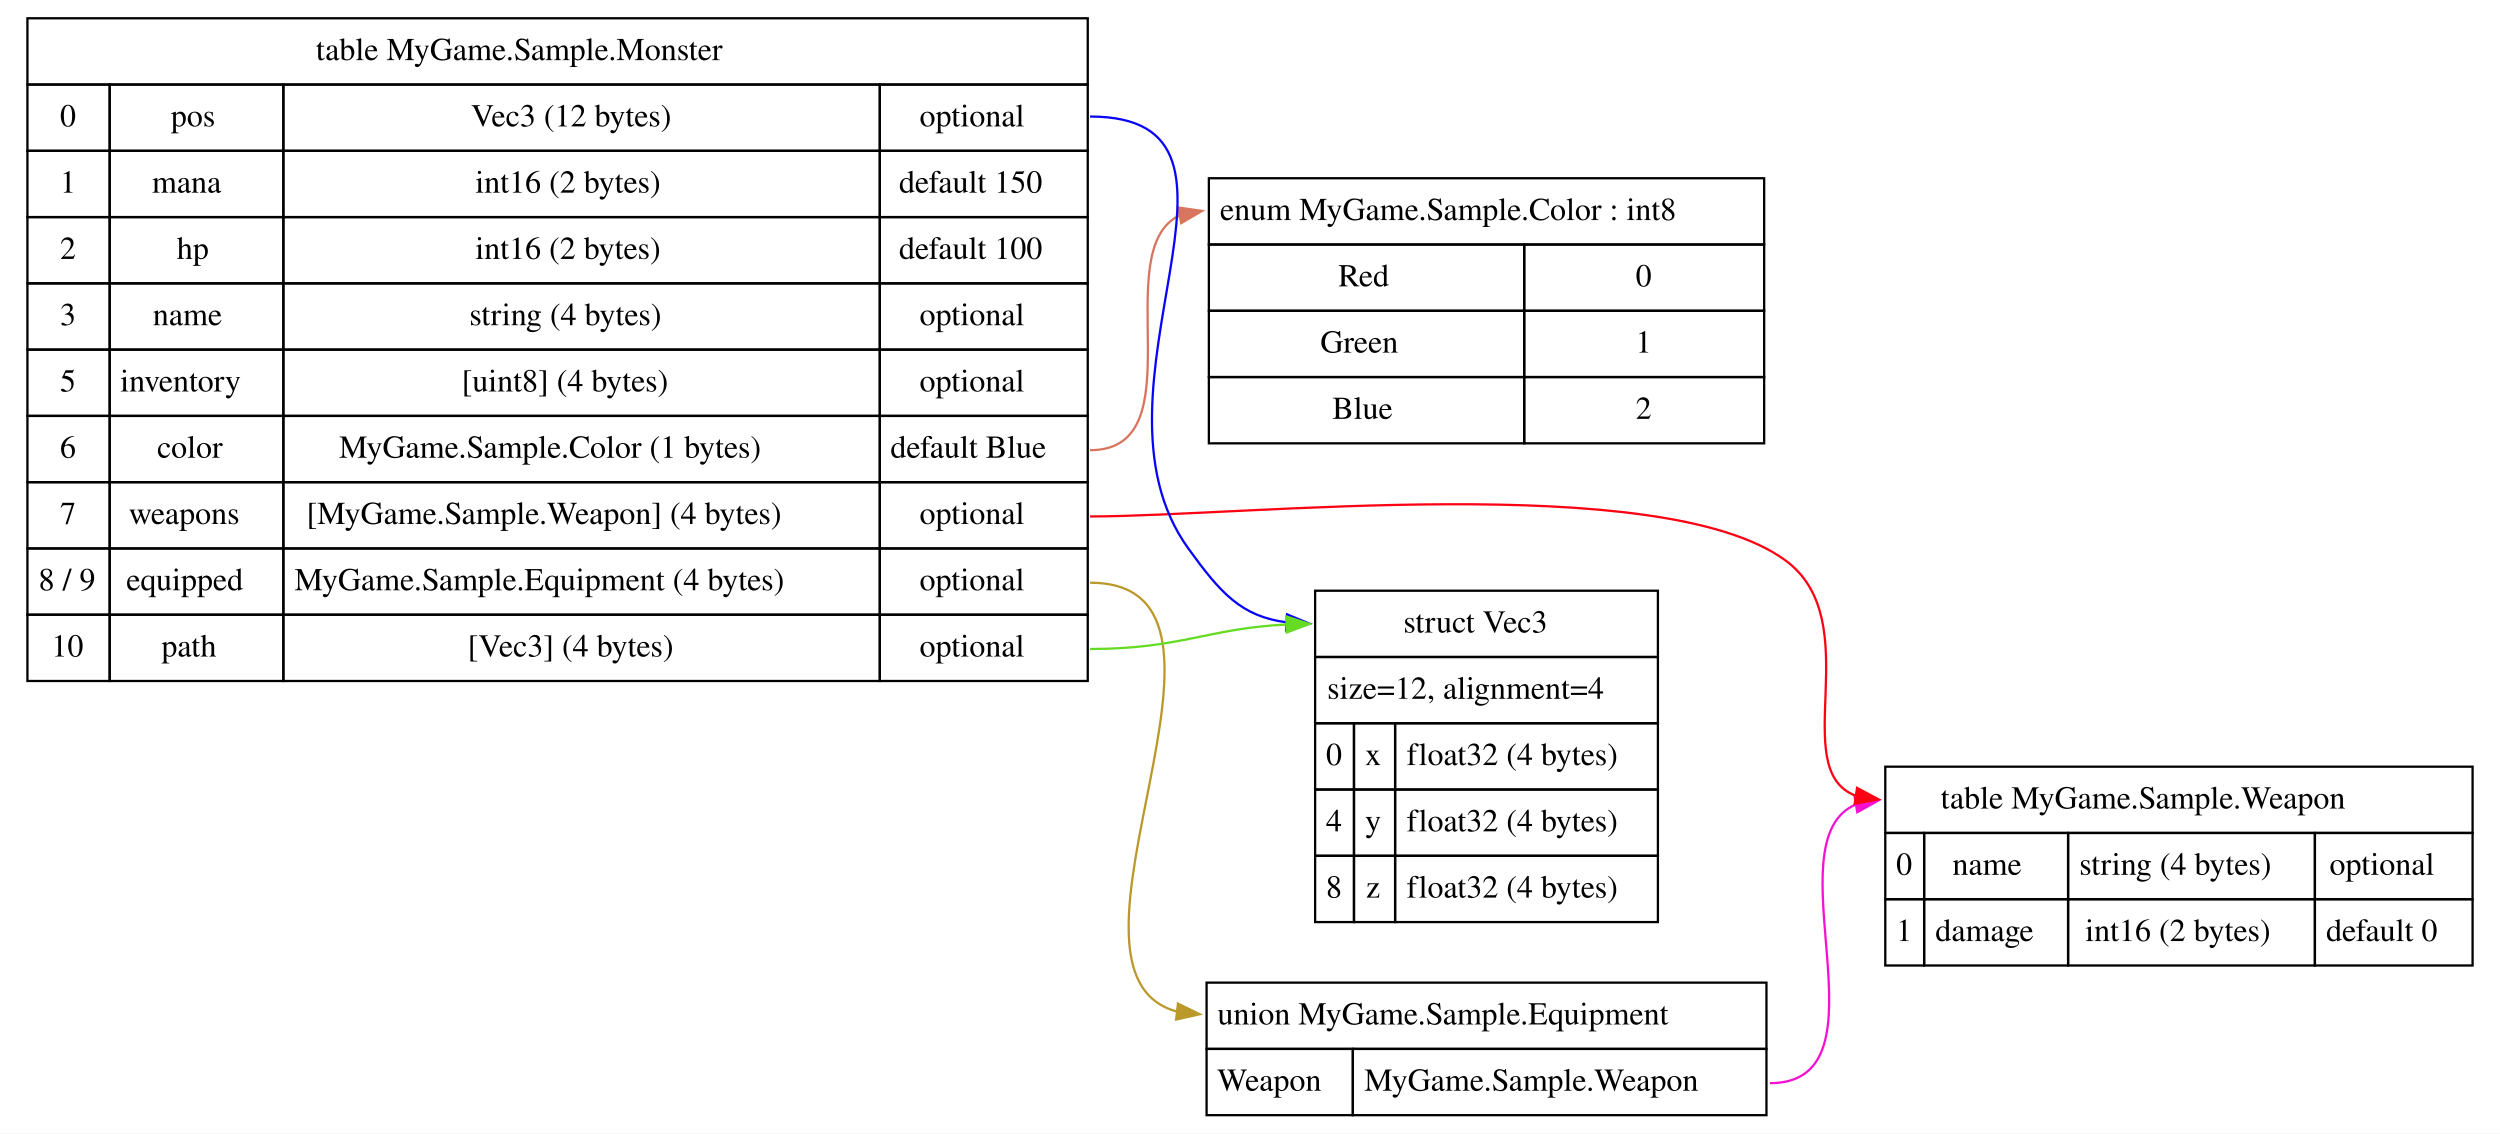
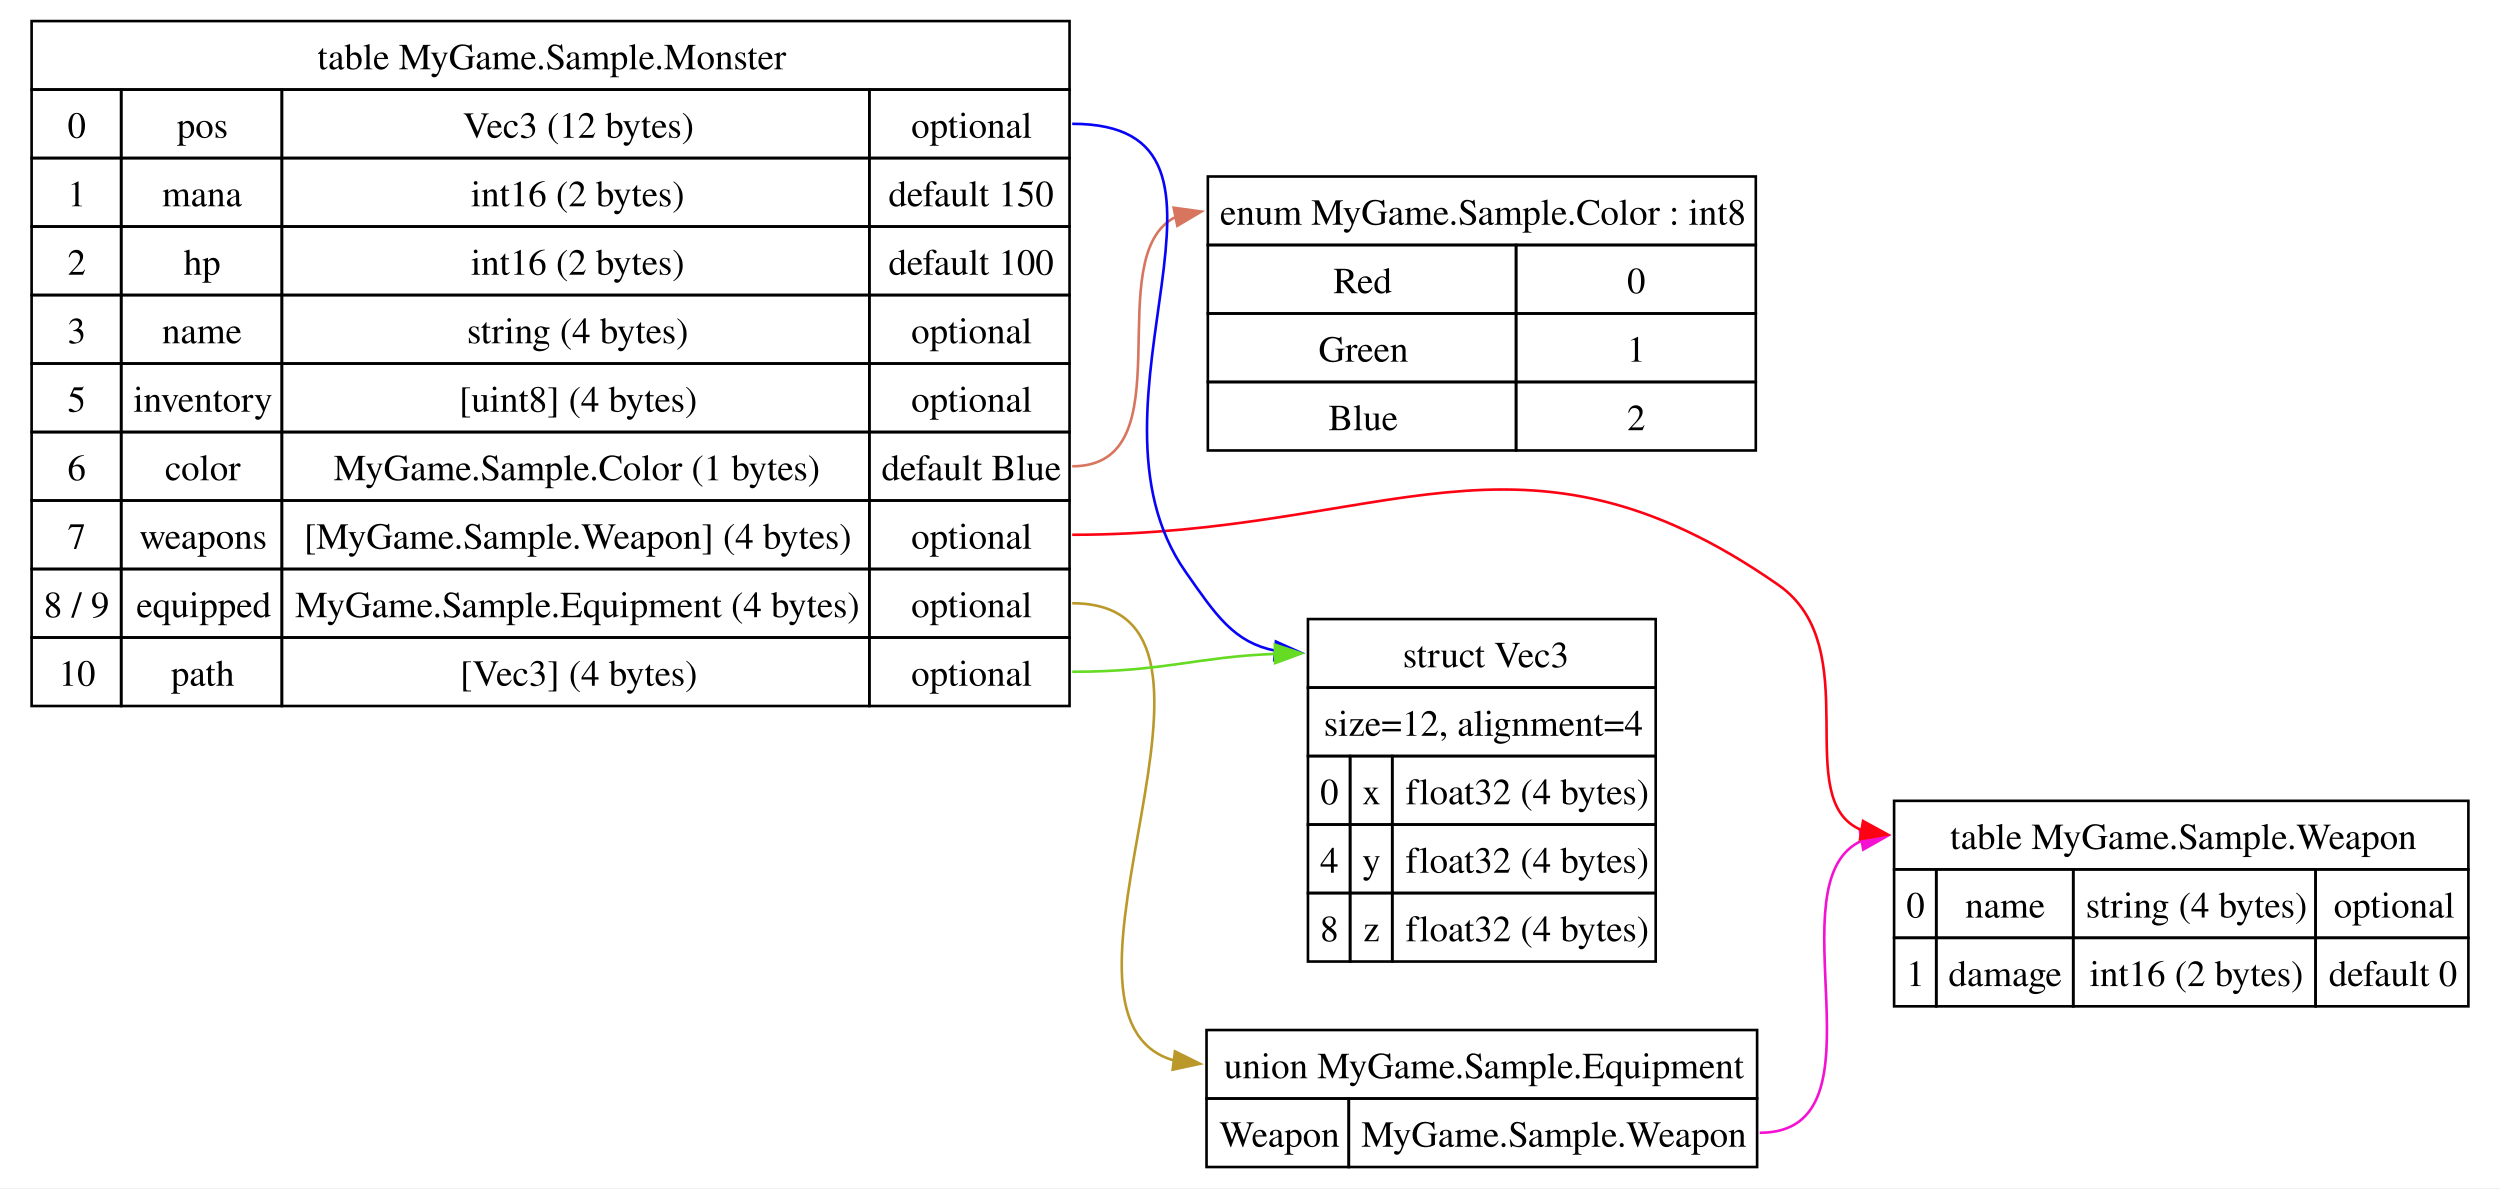
- <svg xmlns="http://www.w3.org/2000/svg" width="1094pt" height="496pt" viewBox="0.00 0.00 1094.00 496.00">
-   <g id="graph0" class="graph" transform="scale(1 1) rotate(0) translate(4 492)">
-     <polygon fill="white" stroke="none" points="-4,4 -4,-492 1090,-492 1090,4 -4,4" />
+ <svg xmlns="http://www.w3.org/2000/svg" width="949pt" height="451pt" viewBox="0.00 0.00 949.00 451.00">
+   <g id="graph0" class="graph" transform="scale(1 1) rotate(0) translate(4 447)">
+     <polygon fill="white" stroke="none" points="-4,4 -4,-447 945,-447 945,4 -4,4" />
    <g id="node1" class="node">
-       <polygon fill="none" stroke="black" points="525,-385 525,-414 768,-414 768,-385 525,-385" />
-       <text text-anchor="start" x="529.88" y="-395.7" font-family="Times,serif" font-size="14.00">enum MyGame.Sample.Color : int8</text>
-       <polygon fill="none" stroke="black" points="525,-356 525,-385 663,-385 663,-356 525,-356" />
-       <text text-anchor="start" x="581.62" y="-366.7" font-family="Times,serif" font-size="14.00">Red</text>
-       <polygon fill="none" stroke="black" points="663,-356 663,-385 768,-385 768,-356 663,-356" />
-       <text text-anchor="start" x="711.75" y="-366.7" font-family="Times,serif" font-size="14.00">0</text>
-       <polygon fill="none" stroke="black" points="525,-327 525,-356 663,-356 663,-327 525,-327" />
-       <text text-anchor="start" x="573.75" y="-337.7" font-family="Times,serif" font-size="14.00">Green</text>
-       <polygon fill="none" stroke="black" points="663,-327 663,-356 768,-356 768,-327 663,-327" />
-       <text text-anchor="start" x="711.75" y="-337.7" font-family="Times,serif" font-size="14.00">1</text>
-       <polygon fill="none" stroke="black" points="525,-298 525,-327 663,-327 663,-298 525,-298" />
-       <text text-anchor="start" x="579" y="-308.7" font-family="Times,serif" font-size="14.00">Blue</text>
-       <polygon fill="none" stroke="black" points="663,-298 663,-327 768,-327 768,-298 663,-298" />
-       <text text-anchor="start" x="711.75" y="-308.7" font-family="Times,serif" font-size="14.00">2</text>
+       <polygon fill="none" stroke="black" points="454.5,-354 454.5,-380 662.5,-380 662.5,-354 454.5,-354" />
+       <text text-anchor="start" x="459.12" y="-361.7" font-family="Times,serif" font-size="14.00">enum MyGame.Sample.Color : int8</text>
+       <polygon fill="none" stroke="black" points="454.5,-328 454.5,-354 571.5,-354 571.5,-328 454.5,-328" />
+       <text text-anchor="start" x="502.12" y="-335.7" font-family="Times,serif" font-size="14.00">Red</text>
+       <polygon fill="none" stroke="black" points="571.5,-328 571.5,-354 662.5,-354 662.5,-328 571.5,-328" />
+       <text text-anchor="start" x="613.62" y="-335.7" font-family="Times,serif" font-size="14.00">0</text>
+       <polygon fill="none" stroke="black" points="454.5,-302 454.5,-328 571.5,-328 571.5,-302 454.5,-302" />
+       <text text-anchor="start" x="496.5" y="-309.7" font-family="Times,serif" font-size="14.00">Green</text>
+       <polygon fill="none" stroke="black" points="571.5,-302 571.5,-328 662.5,-328 662.5,-302 571.5,-302" />
+       <text text-anchor="start" x="613.62" y="-309.7" font-family="Times,serif" font-size="14.00">1</text>
+       <polygon fill="none" stroke="black" points="454.5,-276 454.5,-302 571.5,-302 571.5,-276 454.5,-276" />
+       <text text-anchor="start" x="500.25" y="-283.7" font-family="Times,serif" font-size="14.00">Blue</text>
+       <polygon fill="none" stroke="black" points="571.5,-276 571.5,-302 662.5,-302 662.5,-276 571.5,-276" />
+       <text text-anchor="start" x="613.62" y="-283.7" font-family="Times,serif" font-size="14.00">2</text>
    </g>
    <g id="node2" class="node">
-       <polygon fill="none" stroke="black" points="524,-33 524,-62 769,-62 769,-33 524,-33" />
-       <text text-anchor="start" x="528.75" y="-43.7" font-family="Times,serif" font-size="14.00">union MyGame.Sample.Equipment</text>
-       <polygon fill="none" stroke="black" points="524,-4 524,-33 588,-33 588,-4 524,-4" />
-       <text text-anchor="start" x="528.62" y="-14.7" font-family="Times,serif" font-size="14.00">Weapon</text>
-       <polygon fill="none" stroke="black" points="588,-4 588,-33 769,-33 769,-4 588,-4" />
-       <text text-anchor="start" x="593" y="-14.7" font-family="Times,serif" font-size="14.00">MyGame.Sample.Weapon</text>
+       <polygon fill="none" stroke="black" points="454,-30 454,-56 663,-56 663,-30 454,-30" />
+       <text text-anchor="start" x="460.62" y="-37.7" font-family="Times,serif" font-size="14.00">union MyGame.Sample.Equipment</text>
+       <polygon fill="none" stroke="black" points="454,-4 454,-30 508,-30 508,-4 454,-4" />
+       <text text-anchor="start" x="458.88" y="-11.7" font-family="Times,serif" font-size="14.00">Weapon</text>
+       <polygon fill="none" stroke="black" points="508,-4 508,-30 663,-30 663,-4 508,-4" />
+       <text text-anchor="start" x="512.75" y="-11.7" font-family="Times,serif" font-size="14.00">MyGame.Sample.Weapon</text>
    </g>
    <g id="node3" class="node">
-       <polygon fill="none" stroke="black" points="821,-127.5 821,-156.5 1078,-156.5 1078,-127.5 821,-127.5" />
-       <text text-anchor="start" x="845.25" y="-138.2" font-family="Times,serif" font-size="14.00">table MyGame.Sample.Weapon</text>
-       <polygon fill="none" stroke="black" points="821,-98.5 821,-127.5 838,-127.5 838,-98.5 821,-98.5" />
-       <text text-anchor="start" x="825.75" y="-109.2" font-family="Times,serif" font-size="14.00">0</text>
-       <polygon fill="none" stroke="black" points="838,-98.5 838,-127.5 901,-127.5 901,-98.5 838,-98.5" />
-       <text text-anchor="start" x="850.38" y="-109.2" font-family="Times,serif" font-size="14.00">name</text>
-       <polygon fill="none" stroke="black" points="901,-98.5 901,-127.5 1009,-127.5 1009,-98.5 901,-98.5" />
-       <text text-anchor="start" x="905.88" y="-109.2" font-family="Times,serif" font-size="14.00">string (4 bytes)</text>
-       <polygon fill="none" stroke="black" points="1009,-98.5 1009,-127.5 1078,-127.5 1078,-98.5 1009,-98.5" />
-       <text text-anchor="start" x="1015.38" y="-109.2" font-family="Times,serif" font-size="14.00">optional</text>
-       <polygon fill="none" stroke="black" points="821,-69.5 821,-98.5 838,-98.5 838,-69.5 821,-69.5" />
-       <text text-anchor="start" x="825.75" y="-80.2" font-family="Times,serif" font-size="14.00">1</text>
-       <polygon fill="none" stroke="black" points="838,-69.5 838,-98.5 901,-98.5 901,-69.5 838,-69.5" />
-       <text text-anchor="start" x="842.88" y="-80.2" font-family="Times,serif" font-size="14.00">damage</text>
-       <polygon fill="none" stroke="black" points="901,-69.5 901,-98.5 1009,-98.5 1009,-69.5 901,-69.5" />
-       <text text-anchor="start" x="908.5" y="-80.2" font-family="Times,serif" font-size="14.00">int16 (2 bytes)</text>
-       <polygon fill="none" stroke="black" points="1009,-69.5 1009,-98.5 1078,-98.5 1078,-69.5 1009,-69.5" />
-       <text text-anchor="start" x="1013.88" y="-80.2" font-family="Times,serif" font-size="14.00">default 0</text>
+       <polygon fill="none" stroke="black" points="715,-117 715,-143 933,-143 933,-117 715,-117" />
+       <text text-anchor="start" x="736.25" y="-124.7" font-family="Times,serif" font-size="14.00">table MyGame.Sample.Weapon</text>
+       <polygon fill="none" stroke="black" points="715,-91 715,-117 731,-117 731,-91 715,-91" />
+       <text text-anchor="start" x="719.62" y="-98.7" font-family="Times,serif" font-size="14.00">0</text>
+       <polygon fill="none" stroke="black" points="731,-91 731,-117 783,-117 783,-91 731,-91" />
+       <text text-anchor="start" x="742" y="-98.7" font-family="Times,serif" font-size="14.00">name</text>
+       <polygon fill="none" stroke="black" points="783,-91 783,-117 875,-117 875,-91 783,-91" />
+       <text text-anchor="start" x="787.75" y="-98.7" font-family="Times,serif" font-size="14.00">string (4 bytes)</text>
+       <polygon fill="none" stroke="black" points="875,-91 875,-117 933,-117 933,-91 875,-91" />
+       <text text-anchor="start" x="881.88" y="-98.7" font-family="Times,serif" font-size="14.00">optional</text>
+       <polygon fill="none" stroke="black" points="715,-65 715,-91 731,-91 731,-65 715,-65" />
+       <text text-anchor="start" x="719.62" y="-72.7" font-family="Times,serif" font-size="14.00">1</text>
+       <polygon fill="none" stroke="black" points="731,-65 731,-91 783,-91 783,-65 731,-65" />
+       <text text-anchor="start" x="735.62" y="-72.7" font-family="Times,serif" font-size="14.00">damage</text>
+       <polygon fill="none" stroke="black" points="783,-65 783,-91 875,-91 875,-65 783,-65" />
+       <text text-anchor="start" x="789.25" y="-72.7" font-family="Times,serif" font-size="14.00">int16 (2 bytes)</text>
+       <polygon fill="none" stroke="black" points="875,-65 875,-91 933,-91 933,-65 875,-65" />
+       <text text-anchor="start" x="880" y="-72.7" font-family="Times,serif" font-size="14.00">default 0</text>
    </g>
    <g id="edge1" class="edge">
-       <path fill="none" stroke="#f411d2" d="M770.5,-18C825.36,-18 769.85,-124.28 808.33,-140.05" />
-       <polygon fill="#f411d2" stroke="#f411d2" points="807.56,-143.47 818.01,-141.74 808.76,-136.57 807.56,-143.47" />
+       <path fill="none" stroke="#f411d2" d="M664,-17C714.63,-17 667.73,-113.03 703.12,-128.04" />
+       <polygon fill="#f411d2" stroke="#f411d2" points="702.05,-131.4 712.51,-129.73 703.29,-124.51 702.05,-131.4" />
    </g>
    <g id="node4" class="node">
-       <polygon fill="none" stroke="black" points="571.5,-204.5 571.5,-233.5 721.5,-233.5 721.5,-204.5 571.5,-204.5" />
-       <text text-anchor="start" x="610.12" y="-215.2" font-family="Times,serif" font-size="14.00">struct Vec3</text>
-       <polygon fill="none" stroke="black" points="571.5,-175.5 571.5,-204.5 721.5,-204.5 721.5,-175.5 571.5,-175.5" />
-       <text text-anchor="start" x="576.75" y="-186.2" font-family="Times,serif" font-size="14.00">size=12, alignment=4</text>
-       <polygon fill="none" stroke="black" points="571.5,-146.5 571.5,-175.5 588.5,-175.5 588.5,-146.5 571.5,-146.5" />
-       <text text-anchor="start" x="576.25" y="-157.2" font-family="Times,serif" font-size="14.00">0</text>
-       <polygon fill="none" stroke="black" points="588.5,-146.5 588.5,-175.5 606.5,-175.5 606.5,-146.5 588.5,-146.5" />
-       <text text-anchor="start" x="593.38" y="-157.2" font-family="Times,serif" font-size="14.00">x</text>
-       <polygon fill="none" stroke="black" points="606.5,-146.5 606.5,-175.5 721.5,-175.5 721.5,-146.5 606.5,-146.5" />
-       <text text-anchor="start" x="611.5" y="-157.2" font-family="Times,serif" font-size="14.00">float32 (4 bytes)</text>
-       <polygon fill="none" stroke="black" points="571.5,-117.5 571.5,-146.5 588.5,-146.5 588.5,-117.5 571.5,-117.5" />
-       <text text-anchor="start" x="576.25" y="-128.2" font-family="Times,serif" font-size="14.00">4</text>
-       <polygon fill="none" stroke="black" points="588.5,-117.5 588.5,-146.5 606.5,-146.5 606.5,-117.5 588.5,-117.5" />
-       <text text-anchor="start" x="593.38" y="-128.2" font-family="Times,serif" font-size="14.00">y</text>
-       <polygon fill="none" stroke="black" points="606.5,-117.5 606.5,-146.5 721.5,-146.5 721.5,-117.5 606.5,-117.5" />
-       <text text-anchor="start" x="611.5" y="-128.2" font-family="Times,serif" font-size="14.00">float32 (4 bytes)</text>
-       <polygon fill="none" stroke="black" points="571.5,-88.5 571.5,-117.5 588.5,-117.5 588.5,-88.5 571.5,-88.5" />
-       <text text-anchor="start" x="576.25" y="-99.2" font-family="Times,serif" font-size="14.00">8</text>
-       <polygon fill="none" stroke="black" points="588.5,-88.5 588.5,-117.5 606.5,-117.5 606.5,-88.5 588.5,-88.5" />
-       <text text-anchor="start" x="593.75" y="-99.2" font-family="Times,serif" font-size="14.00">z</text>
-       <polygon fill="none" stroke="black" points="606.5,-88.5 606.5,-117.5 721.5,-117.5 721.5,-88.5 606.5,-88.5" />
-       <text text-anchor="start" x="611.5" y="-99.2" font-family="Times,serif" font-size="14.00">float32 (4 bytes)</text>
+       <polygon fill="none" stroke="black" points="492.5,-186 492.5,-212 624.5,-212 624.5,-186 492.5,-186" />
+       <text text-anchor="start" x="528.5" y="-193.7" font-family="Times,serif" font-size="14.00">struct Vec3</text>
+       <polygon fill="none" stroke="black" points="492.5,-160 492.5,-186 624.5,-186 624.5,-160 492.5,-160" />
+       <text text-anchor="start" x="498.5" y="-167.7" font-family="Times,serif" font-size="14.00">size=12, alignment=4</text>
+       <polygon fill="none" stroke="black" points="492.5,-134 492.5,-160 508.5,-160 508.5,-134 492.5,-134" />
+       <text text-anchor="start" x="497.12" y="-141.7" font-family="Times,serif" font-size="14.00">0</text>
+       <polygon fill="none" stroke="black" points="508.5,-134 508.5,-160 524.5,-160 524.5,-134 508.5,-134" />
+       <text text-anchor="start" x="513.12" y="-141.7" font-family="Times,serif" font-size="14.00">x</text>
+       <polygon fill="none" stroke="black" points="524.5,-134 524.5,-160 624.5,-160 624.5,-134 524.5,-134" />
+       <text text-anchor="start" x="529.5" y="-141.7" font-family="Times,serif" font-size="14.00">float32 (4 bytes)</text>
+       <polygon fill="none" stroke="black" points="492.5,-108 492.5,-134 508.5,-134 508.5,-108 492.5,-108" />
+       <text text-anchor="start" x="497.12" y="-115.7" font-family="Times,serif" font-size="14.00">4</text>
+       <polygon fill="none" stroke="black" points="508.5,-108 508.5,-134 524.5,-134 524.5,-108 508.5,-108" />
+       <text text-anchor="start" x="513.12" y="-115.7" font-family="Times,serif" font-size="14.00">y</text>
+       <polygon fill="none" stroke="black" points="524.5,-108 524.5,-134 624.5,-134 624.5,-108 524.5,-108" />
+       <text text-anchor="start" x="529.5" y="-115.7" font-family="Times,serif" font-size="14.00">float32 (4 bytes)</text>
+       <polygon fill="none" stroke="black" points="492.5,-82 492.5,-108 508.5,-108 508.5,-82 492.5,-82" />
+       <text text-anchor="start" x="497.12" y="-89.7" font-family="Times,serif" font-size="14.00">8</text>
+       <polygon fill="none" stroke="black" points="508.5,-82 508.5,-108 524.5,-108 524.5,-82 508.5,-82" />
+       <text text-anchor="start" x="513.5" y="-89.7" font-family="Times,serif" font-size="14.00">z</text>
+       <polygon fill="none" stroke="black" points="524.5,-82 524.5,-108 624.5,-108 624.5,-82 524.5,-82" />
+       <text text-anchor="start" x="529.5" y="-89.7" font-family="Times,serif" font-size="14.00">float32 (4 bytes)</text>
    </g>
    <g id="node5" class="node">
-       <polygon fill="none" stroke="black" points="8,-455 8,-484 472,-484 472,-455 8,-455" />
-       <text text-anchor="start" x="134.25" y="-465.7" font-family="Times,serif" font-size="14.00">table MyGame.Sample.Monster</text>
-       <polygon fill="none" stroke="black" points="8,-426 8,-455 44,-455 44,-426 8,-426" />
-       <text text-anchor="start" x="22.25" y="-436.7" font-family="Times,serif" font-size="14.00">0</text>
-       <polygon fill="none" stroke="black" points="44,-426 44,-455 120,-455 120,-426 44,-426" />
-       <text text-anchor="start" x="70.75" y="-436.7" font-family="Times,serif" font-size="14.00">pos</text>
-       <polygon fill="none" stroke="black" points="120,-426 120,-455 381,-455 381,-426 120,-426" />
-       <text text-anchor="start" x="202.12" y="-436.7" font-family="Times,serif" font-size="14.00">Vec3 (12 bytes)</text>
-       <polygon fill="none" stroke="black" points="381,-426 381,-455 472,-455 472,-426 381,-426" />
-       <text text-anchor="start" x="398.38" y="-436.7" font-family="Times,serif" font-size="14.00">optional</text>
-       <polygon fill="none" stroke="black" points="8,-397 8,-426 44,-426 44,-397 8,-397" />
-       <text text-anchor="start" x="22.25" y="-407.7" font-family="Times,serif" font-size="14.00">1</text>
-       <polygon fill="none" stroke="black" points="44,-397 44,-426 120,-426 120,-397 44,-397" />
-       <text text-anchor="start" x="62.5" y="-407.7" font-family="Times,serif" font-size="14.00">mana</text>
-       <polygon fill="none" stroke="black" points="120,-397 120,-426 381,-426 381,-397 120,-397" />
-       <text text-anchor="start" x="204" y="-407.7" font-family="Times,serif" font-size="14.00">int16 (2 bytes)</text>
-       <polygon fill="none" stroke="black" points="381,-397 381,-426 472,-426 472,-397 381,-397" />
-       <text text-anchor="start" x="389.38" y="-407.7" font-family="Times,serif" font-size="14.00">default 150</text>
-       <polygon fill="none" stroke="black" points="8,-368 8,-397 44,-397 44,-368 8,-368" />
-       <text text-anchor="start" x="22.25" y="-378.7" font-family="Times,serif" font-size="14.00">2</text>
-       <polygon fill="none" stroke="black" points="44,-368 44,-397 120,-397 120,-368 44,-368" />
-       <text text-anchor="start" x="73.38" y="-378.7" font-family="Times,serif" font-size="14.00">hp</text>
-       <polygon fill="none" stroke="black" points="120,-368 120,-397 381,-397 381,-368 120,-368" />
-       <text text-anchor="start" x="204" y="-378.7" font-family="Times,serif" font-size="14.00">int16 (2 bytes)</text>
-       <polygon fill="none" stroke="black" points="381,-368 381,-397 472,-397 472,-368 381,-368" />
-       <text text-anchor="start" x="389.38" y="-378.7" font-family="Times,serif" font-size="14.00">default 100</text>
-       <polygon fill="none" stroke="black" points="8,-339 8,-368 44,-368 44,-339 8,-339" />
-       <text text-anchor="start" x="22.25" y="-349.7" font-family="Times,serif" font-size="14.00">3</text>
-       <polygon fill="none" stroke="black" points="44,-339 44,-368 120,-368 120,-339 44,-339" />
-       <text text-anchor="start" x="62.88" y="-349.7" font-family="Times,serif" font-size="14.00">name</text>
-       <polygon fill="none" stroke="black" points="120,-339 120,-368 381,-368 381,-339 120,-339" />
-       <text text-anchor="start" x="201.38" y="-349.7" font-family="Times,serif" font-size="14.00">string (4 bytes)</text>
-       <polygon fill="none" stroke="black" points="381,-339 381,-368 472,-368 472,-339 381,-339" />
-       <text text-anchor="start" x="398.38" y="-349.7" font-family="Times,serif" font-size="14.00">optional</text>
-       <polygon fill="none" stroke="black" points="8,-310 8,-339 44,-339 44,-310 8,-310" />
-       <text text-anchor="start" x="22.25" y="-320.7" font-family="Times,serif" font-size="14.00">5</text>
-       <polygon fill="none" stroke="black" points="44,-310 44,-339 120,-339 120,-310 44,-310" />
-       <text text-anchor="start" x="48.62" y="-320.7" font-family="Times,serif" font-size="14.00">inventory</text>
-       <polygon fill="none" stroke="black" points="120,-310 120,-339 381,-339 381,-310 120,-310" />
-       <text text-anchor="start" x="198" y="-320.7" font-family="Times,serif" font-size="14.00">[uint8] (4 bytes)</text>
-       <polygon fill="none" stroke="black" points="381,-310 381,-339 472,-339 472,-310 381,-310" />
-       <text text-anchor="start" x="398.38" y="-320.7" font-family="Times,serif" font-size="14.00">optional</text>
-       <polygon fill="none" stroke="black" points="8,-281 8,-310 44,-310 44,-281 8,-281" />
-       <text text-anchor="start" x="22.25" y="-291.7" font-family="Times,serif" font-size="14.00">6</text>
-       <polygon fill="none" stroke="black" points="44,-281 44,-310 120,-310 120,-281 44,-281" />
-       <text text-anchor="start" x="64.75" y="-291.7" font-family="Times,serif" font-size="14.00">color</text>
-       <polygon fill="none" stroke="black" points="120,-281 120,-310 381,-310 381,-281 120,-281" />
-       <text text-anchor="start" x="144.38" y="-291.7" font-family="Times,serif" font-size="14.00">MyGame.Sample.Color (1 bytes)</text>
-       <polygon fill="none" stroke="black" points="381,-281 381,-310 472,-310 472,-281 381,-281" />
-       <text text-anchor="start" x="385.62" y="-291.7" font-family="Times,serif" font-size="14.00">default Blue</text>
-       <polygon fill="none" stroke="black" points="8,-252 8,-281 44,-281 44,-252 8,-252" />
-       <text text-anchor="start" x="22.25" y="-262.7" font-family="Times,serif" font-size="14.00">7</text>
-       <polygon fill="none" stroke="black" points="44,-252 44,-281 120,-281 120,-252 44,-252" />
-       <text text-anchor="start" x="52.38" y="-262.7" font-family="Times,serif" font-size="14.00">weapons</text>
-       <polygon fill="none" stroke="black" points="120,-252 120,-281 381,-281 381,-252 120,-252" />
-       <text text-anchor="start" x="130.12" y="-262.7" font-family="Times,serif" font-size="14.00">[MyGame.Sample.Weapon] (4 bytes)</text>
-       <polygon fill="none" stroke="black" points="381,-252 381,-281 472,-281 472,-252 381,-252" />
-       <text text-anchor="start" x="398.38" y="-262.7" font-family="Times,serif" font-size="14.00">optional</text>
-       <polygon fill="none" stroke="black" points="8,-223 8,-252 44,-252 44,-223 8,-223" />
-       <text text-anchor="start" x="12.88" y="-233.7" font-family="Times,serif" font-size="14.00">8 / 9</text>
-       <polygon fill="none" stroke="black" points="44,-223 44,-252 120,-252 120,-223 44,-223" />
-       <text text-anchor="start" x="51.25" y="-233.7" font-family="Times,serif" font-size="14.00">equipped</text>
-       <polygon fill="none" stroke="black" points="120,-223 120,-252 381,-252 381,-223 120,-223" />
-       <text text-anchor="start" x="124.88" y="-233.7" font-family="Times,serif" font-size="14.00">MyGame.Sample.Equipment (4 bytes)</text>
-       <polygon fill="none" stroke="black" points="381,-223 381,-252 472,-252 472,-223 381,-223" />
-       <text text-anchor="start" x="398.38" y="-233.7" font-family="Times,serif" font-size="14.00">optional</text>
-       <polygon fill="none" stroke="black" points="8,-194 8,-223 44,-223 44,-194 8,-194" />
-       <text text-anchor="start" x="18.5" y="-204.7" font-family="Times,serif" font-size="14.00">10</text>
-       <polygon fill="none" stroke="black" points="44,-194 44,-223 120,-223 120,-194 44,-194" />
-       <text text-anchor="start" x="66.62" y="-204.7" font-family="Times,serif" font-size="14.00">path</text>
-       <polygon fill="none" stroke="black" points="120,-194 120,-223 381,-223 381,-194 120,-194" />
-       <text text-anchor="start" x="200.62" y="-204.7" font-family="Times,serif" font-size="14.00">[Vec3] (4 bytes)</text>
-       <polygon fill="none" stroke="black" points="381,-194 381,-223 472,-223 472,-194 381,-194" />
-       <text text-anchor="start" x="398.38" y="-204.7" font-family="Times,serif" font-size="14.00">optional</text>
+       <polygon fill="none" stroke="black" points="8,-413 8,-439 402,-439 402,-413 8,-413" />
+       <text text-anchor="start" x="116.5" y="-420.7" font-family="Times,serif" font-size="14.00">table MyGame.Sample.Monster</text>
+       <polygon fill="none" stroke="black" points="8,-387 8,-413 42,-413 42,-387 8,-387" />
+       <text text-anchor="start" x="21.62" y="-394.7" font-family="Times,serif" font-size="14.00">0</text>
+       <polygon fill="none" stroke="black" points="42,-387 42,-413 103,-413 103,-387 42,-387" />
+       <text text-anchor="start" x="63.12" y="-394.7" font-family="Times,serif" font-size="14.00">pos</text>
+       <polygon fill="none" stroke="black" points="103,-387 103,-413 326,-413 326,-387 103,-387" />
+       <text text-anchor="start" x="171.75" y="-394.7" font-family="Times,serif" font-size="14.00">Vec3 (12 bytes)</text>
+       <polygon fill="none" stroke="black" points="326,-387 326,-413 402,-413 402,-387 326,-387" />
+       <text text-anchor="start" x="341.88" y="-394.7" font-family="Times,serif" font-size="14.00">optional</text>
+       <polygon fill="none" stroke="black" points="8,-361 8,-387 42,-387 42,-361 8,-361" />
+       <text text-anchor="start" x="21.62" y="-368.7" font-family="Times,serif" font-size="14.00">1</text>
+       <polygon fill="none" stroke="black" points="42,-361 42,-387 103,-387 103,-361 42,-361" />
+       <text text-anchor="start" x="57.5" y="-368.7" font-family="Times,serif" font-size="14.00">mana</text>
+       <polygon fill="none" stroke="black" points="103,-361 103,-387 326,-387 326,-361 103,-361" />
+       <text text-anchor="start" x="174.75" y="-368.7" font-family="Times,serif" font-size="14.00">int16 (2 bytes)</text>
+       <polygon fill="none" stroke="black" points="326,-361 326,-387 402,-387 402,-361 326,-361" />
+       <text text-anchor="start" x="333.25" y="-368.7" font-family="Times,serif" font-size="14.00">default 150</text>
+       <polygon fill="none" stroke="black" points="8,-335 8,-361 42,-361 42,-335 8,-335" />
+       <text text-anchor="start" x="21.62" y="-342.7" font-family="Times,serif" font-size="14.00">2</text>
+       <polygon fill="none" stroke="black" points="42,-335 42,-361 103,-361 103,-335 42,-335" />
+       <text text-anchor="start" x="65.75" y="-342.7" font-family="Times,serif" font-size="14.00">hp</text>
+       <polygon fill="none" stroke="black" points="103,-335 103,-361 326,-361 326,-335 103,-335" />
+       <text text-anchor="start" x="174.75" y="-342.7" font-family="Times,serif" font-size="14.00">int16 (2 bytes)</text>
+       <polygon fill="none" stroke="black" points="326,-335 326,-361 402,-361 402,-335 326,-335" />
+       <text text-anchor="start" x="333.25" y="-342.7" font-family="Times,serif" font-size="14.00">default 100</text>
+       <polygon fill="none" stroke="black" points="8,-309 8,-335 42,-335 42,-309 8,-309" />
+       <text text-anchor="start" x="21.62" y="-316.7" font-family="Times,serif" font-size="14.00">3</text>
+       <polygon fill="none" stroke="black" points="42,-309 42,-335 103,-335 103,-309 42,-309" />
+       <text text-anchor="start" x="57.5" y="-316.7" font-family="Times,serif" font-size="14.00">name</text>
+       <polygon fill="none" stroke="black" points="103,-309 103,-335 326,-335 326,-309 103,-309" />
+       <text text-anchor="start" x="173.25" y="-316.7" font-family="Times,serif" font-size="14.00">string (4 bytes)</text>
+       <polygon fill="none" stroke="black" points="326,-309 326,-335 402,-335 402,-309 326,-309" />
+       <text text-anchor="start" x="341.88" y="-316.7" font-family="Times,serif" font-size="14.00">optional</text>
+       <polygon fill="none" stroke="black" points="8,-283 8,-309 42,-309 42,-283 8,-283" />
+       <text text-anchor="start" x="21.62" y="-290.7" font-family="Times,serif" font-size="14.00">5</text>
+       <polygon fill="none" stroke="black" points="42,-283 42,-309 103,-309 103,-283 42,-283" />
+       <text text-anchor="start" x="46.62" y="-290.7" font-family="Times,serif" font-size="14.00">inventory</text>
+       <polygon fill="none" stroke="black" points="103,-283 103,-309 326,-309 326,-283 103,-283" />
+       <text text-anchor="start" x="170.25" y="-290.7" font-family="Times,serif" font-size="14.00">[uint8] (4 bytes)</text>
+       <polygon fill="none" stroke="black" points="326,-283 326,-309 402,-309 402,-283 326,-283" />
+       <text text-anchor="start" x="341.88" y="-290.7" font-family="Times,serif" font-size="14.00">optional</text>
+       <polygon fill="none" stroke="black" points="8,-257 8,-283 42,-283 42,-257 8,-257" />
+       <text text-anchor="start" x="21.62" y="-264.7" font-family="Times,serif" font-size="14.00">6</text>
+       <polygon fill="none" stroke="black" points="42,-257 42,-283 103,-283 103,-257 42,-257" />
+       <text text-anchor="start" x="58.62" y="-264.7" font-family="Times,serif" font-size="14.00">color</text>
+       <polygon fill="none" stroke="black" points="103,-257 103,-283 326,-283 326,-257 103,-257" />
+       <text text-anchor="start" x="122.62" y="-264.7" font-family="Times,serif" font-size="14.00">MyGame.Sample.Color (1 bytes)</text>
+       <polygon fill="none" stroke="black" points="326,-257 326,-283 402,-283 402,-257 326,-257" />
+       <text text-anchor="start" x="330.62" y="-264.7" font-family="Times,serif" font-size="14.00">default Blue</text>
+       <polygon fill="none" stroke="black" points="8,-231 8,-257 42,-257 42,-231 8,-231" />
+       <text text-anchor="start" x="21.62" y="-238.7" font-family="Times,serif" font-size="14.00">7</text>
+       <polygon fill="none" stroke="black" points="42,-231 42,-257 103,-257 103,-231 42,-231" />
+       <text text-anchor="start" x="48.88" y="-238.7" font-family="Times,serif" font-size="14.00">weapons</text>
+       <polygon fill="none" stroke="black" points="103,-231 103,-257 326,-257 326,-231 103,-231" />
+       <text text-anchor="start" x="111.38" y="-238.7" font-family="Times,serif" font-size="14.00">[MyGame.Sample.Weapon] (4 bytes)</text>
+       <polygon fill="none" stroke="black" points="326,-231 326,-257 402,-257 402,-231 326,-231" />
+       <text text-anchor="start" x="341.88" y="-238.7" font-family="Times,serif" font-size="14.00">optional</text>
+       <polygon fill="none" stroke="black" points="8,-205 8,-231 42,-231 42,-205 8,-205" />
+       <text text-anchor="start" x="12.62" y="-212.7" font-family="Times,serif" font-size="14.00">8 / 9</text>
+       <polygon fill="none" stroke="black" points="42,-205 42,-231 103,-231 103,-205 42,-205" />
+       <text text-anchor="start" x="47.75" y="-212.7" font-family="Times,serif" font-size="14.00">equipped</text>
+       <polygon fill="none" stroke="black" points="103,-205 103,-231 326,-231 326,-205 103,-205" />
+       <text text-anchor="start" x="108" y="-212.7" font-family="Times,serif" font-size="14.00">MyGame.Sample.Equipment (4 bytes)</text>
+       <polygon fill="none" stroke="black" points="326,-205 326,-231 402,-231 402,-205 326,-205" />
+       <text text-anchor="start" x="341.88" y="-212.7" font-family="Times,serif" font-size="14.00">optional</text>
+       <polygon fill="none" stroke="black" points="8,-179 8,-205 42,-205 42,-179 8,-179" />
+       <text text-anchor="start" x="18.25" y="-186.7" font-family="Times,serif" font-size="14.00">10</text>
+       <polygon fill="none" stroke="black" points="42,-179 42,-205 103,-205 103,-179 42,-179" />
+       <text text-anchor="start" x="60.88" y="-186.7" font-family="Times,serif" font-size="14.00">path</text>
+       <polygon fill="none" stroke="black" points="103,-179 103,-205 326,-205 326,-179 103,-179" />
+       <text text-anchor="start" x="170.62" y="-186.7" font-family="Times,serif" font-size="14.00">[Vec3] (4 bytes)</text>
+       <polygon fill="none" stroke="black" points="326,-179 326,-205 402,-205 402,-179 326,-179" />
+       <text text-anchor="start" x="341.88" y="-186.7" font-family="Times,serif" font-size="14.00">optional</text>
    </g>
    <g id="edge3" class="edge">
-       <path fill="none" stroke="#d8755f" d="M473,-295C520.33,-295 480.06,-382.73 512.34,-397.81" />
-       <polygon fill="#d8755f" stroke="#d8755f" points="511.53,-401.21 522.01,-399.71 512.88,-394.35 511.53,-401.21" />
+       <path fill="none" stroke="#d8755f" d="M403,-270C447.24,-270 412.52,-350.35 442.57,-364.79" />
+       <polygon fill="#d8755f" stroke="#d8755f" points="441.52,-368.15 452.02,-366.7 442.91,-361.29 441.52,-368.15" />
    </g>
    <g id="edge5" class="edge">
-       <path fill="none" stroke="#ba982a" d="M473,-237C555.59,-237 447.29,-66.01 511.24,-49.31" />
-       <polygon fill="#ba982a" stroke="#ba982a" points="511.47,-52.81 521,-48.17 510.66,-45.85 511.47,-52.81" />
+       <path fill="none" stroke="#ba982a" d="M403,-218C479.62,-218 383.36,-60.97 441.75,-44.41" />
+       <polygon fill="#ba982a" stroke="#ba982a" points="442.01,-47.9 451.5,-43.19 441.14,-40.96 442.01,-47.9" />
    </g>
    <g id="edge4" class="edge">
-       <path fill="none" stroke="#fc0213" d="M473,-266C540.69,-266 722.08,-286.57 777,-247 814.18,-220.22 777.18,-155.21 808.19,-143.74" />
-       <polygon fill="#fc0213" stroke="#fc0213" points="808.65,-147.21 818,-142.23 807.59,-140.29 808.65,-147.21" />
+       <path fill="none" stroke="#fc0213" d="M403,-244C522.41,-244 573.01,-293.24 671,-225 705.32,-201.1 674.98,-142.98 702.78,-131.86" />
+       <polygon fill="#fc0213" stroke="#fc0213" points="703.21,-135.33 712.51,-130.25 702.07,-128.43 703.21,-135.33" />
    </g>
    <g id="edge2" class="edge">
-       <path fill="none" stroke="#0804f7" d="M473,-441C559.15,-441 465.59,-321.86 516,-252 530.11,-232.45 539.18,-222.26 559.04,-219.67" />
-       <polygon fill="#0804f7" stroke="#0804f7" points="559.21,-223.17 568.99,-219.09 558.8,-216.18 559.21,-223.17" />
+       <path fill="none" stroke="#0804f7" d="M403,-400C480.94,-400 401.34,-293.87 446,-230 457.61,-213.39 464.41,-203.03 480.31,-199.96" />
+       <polygon fill="#0804f7" stroke="#0804f7" points="480.33,-203.47 489.99,-199.13 479.73,-196.5 480.33,-203.47" />
    </g>
    <g id="edge6" class="edge">
-       <path fill="none" stroke="#66db23" d="M473,-208C512.52,-208 524.67,-217.03 559.06,-218.73" />
-       <polygon fill="#66db23" stroke="#66db23" points="558.91,-222.23 568.99,-218.96 559.07,-215.23 558.91,-222.23" />
+       <path fill="none" stroke="#66db23" d="M403,-192C438.45,-192 449.79,-197.65 480.34,-198.8" />
+       <polygon fill="#66db23" stroke="#66db23" points="479.92,-202.29 489.99,-198.97 480.05,-195.29 479.92,-202.29" />
    </g>
  </g>
</svg>
